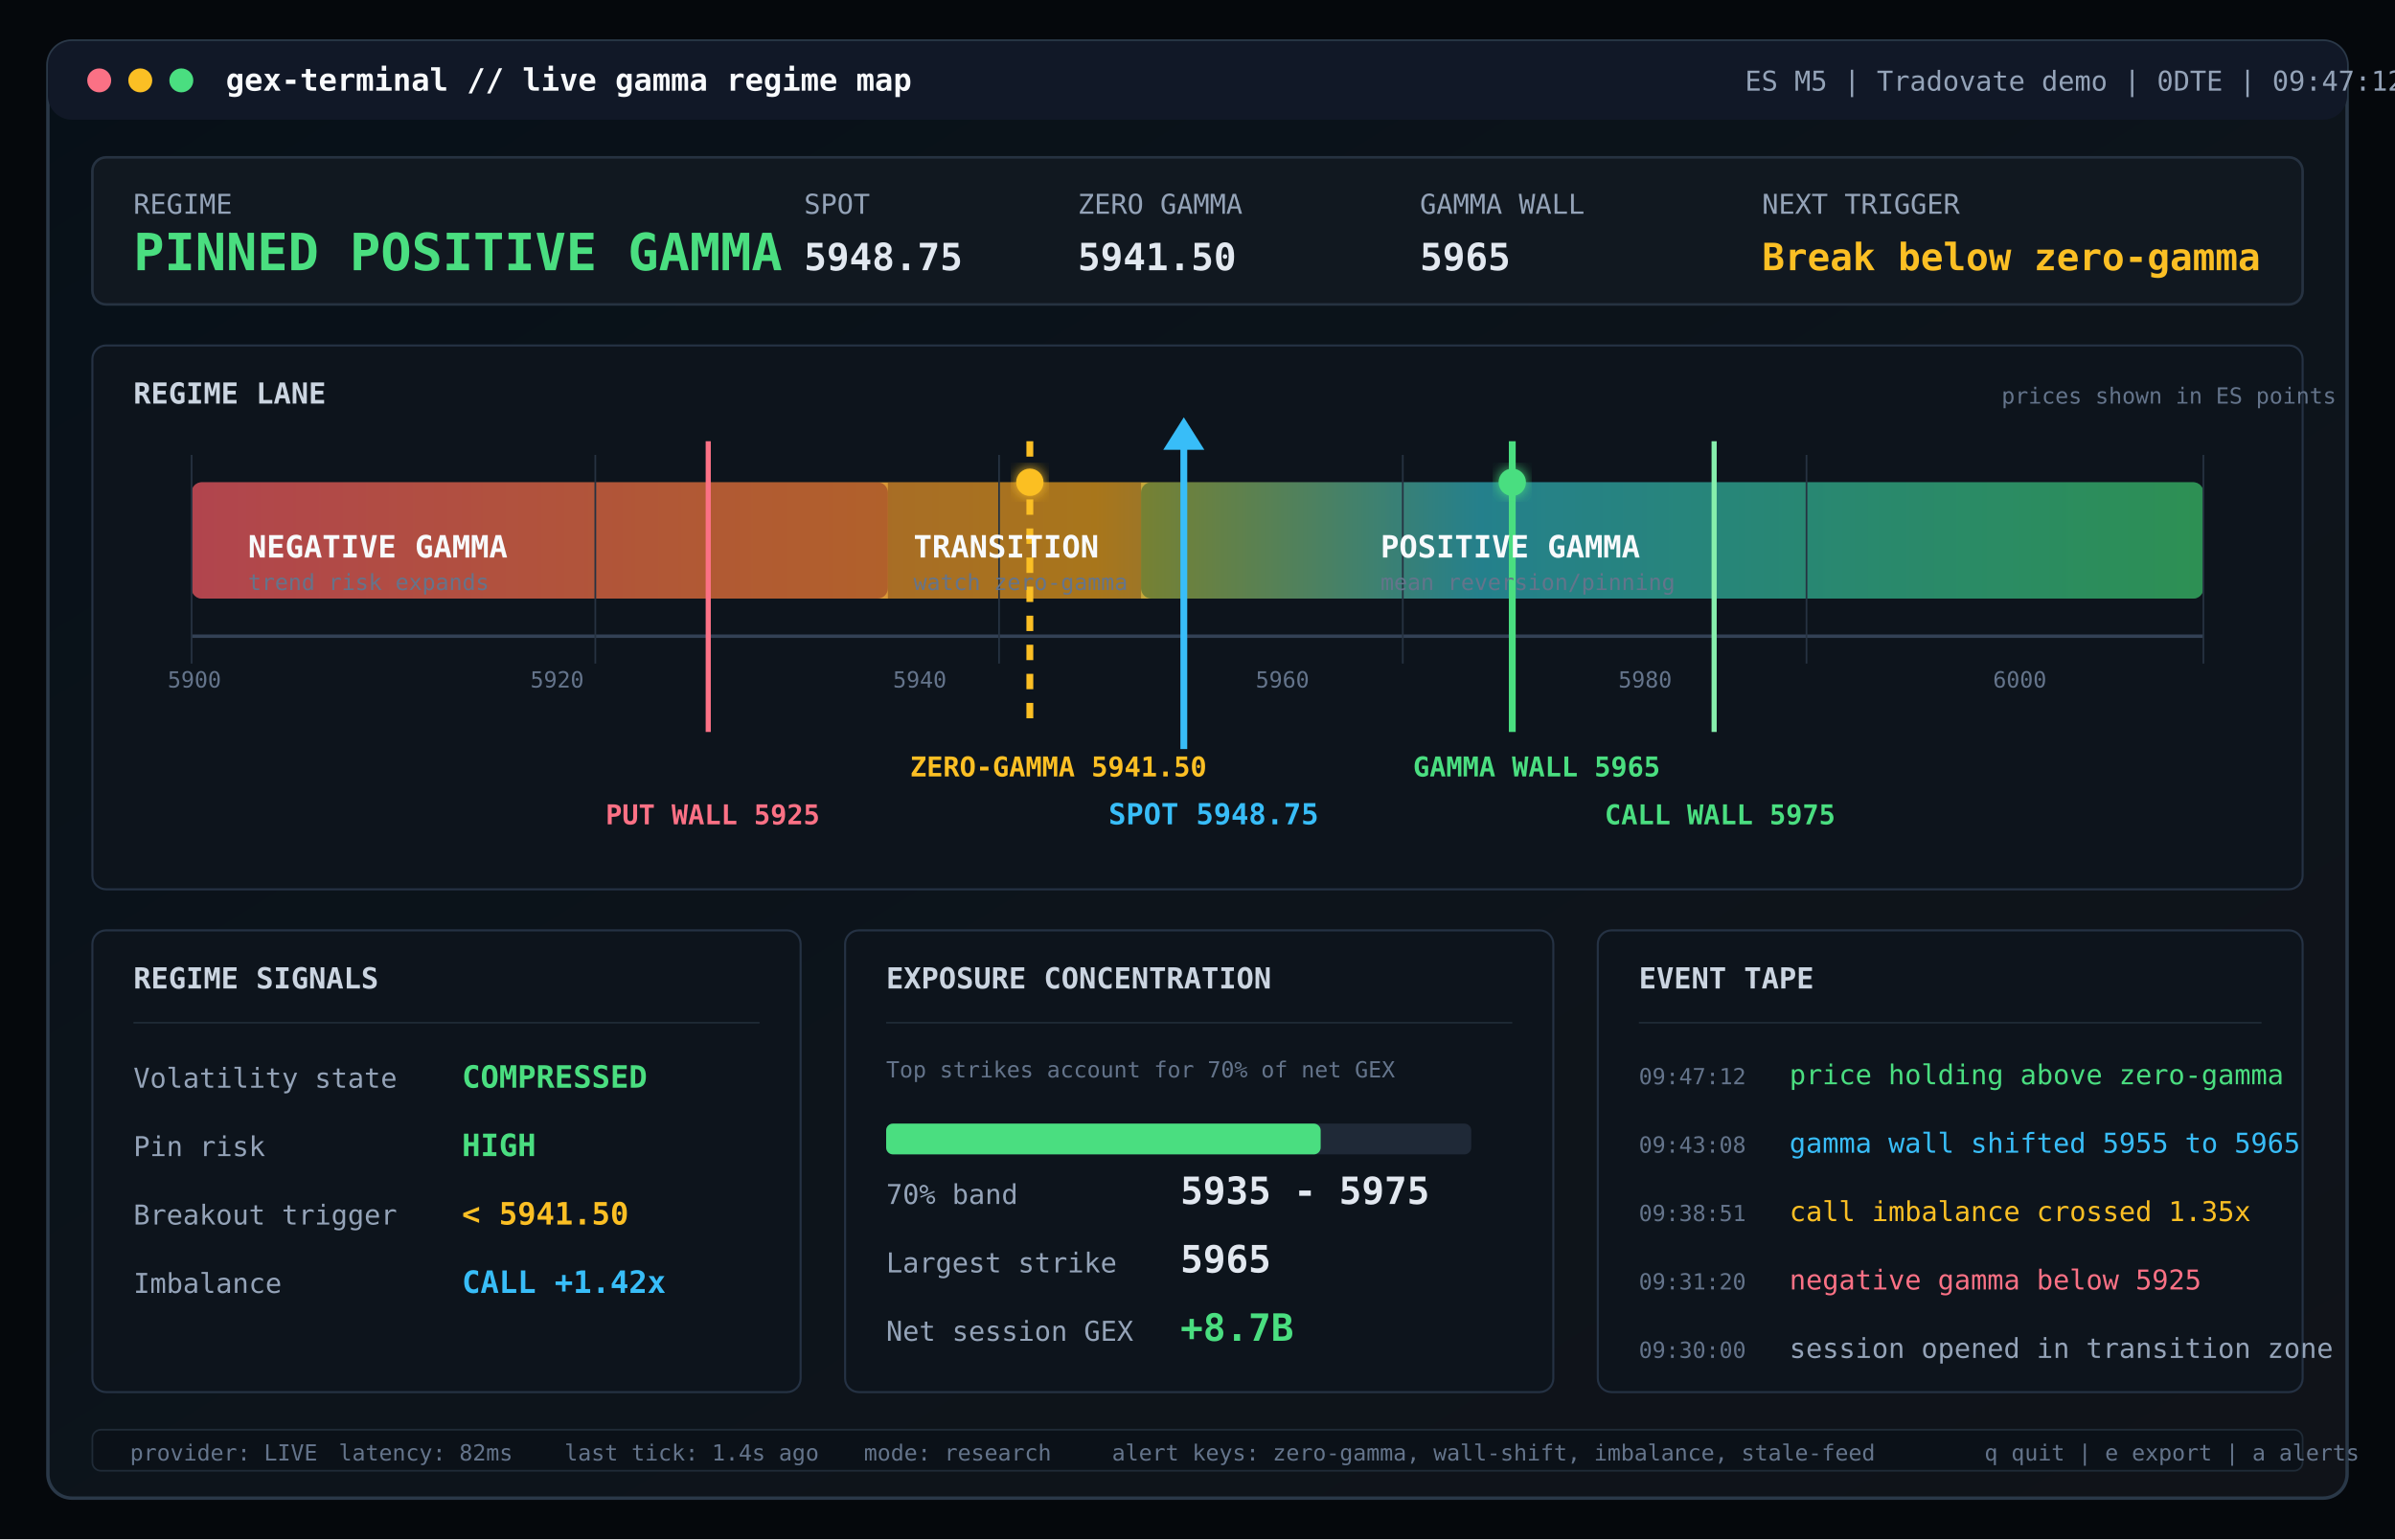
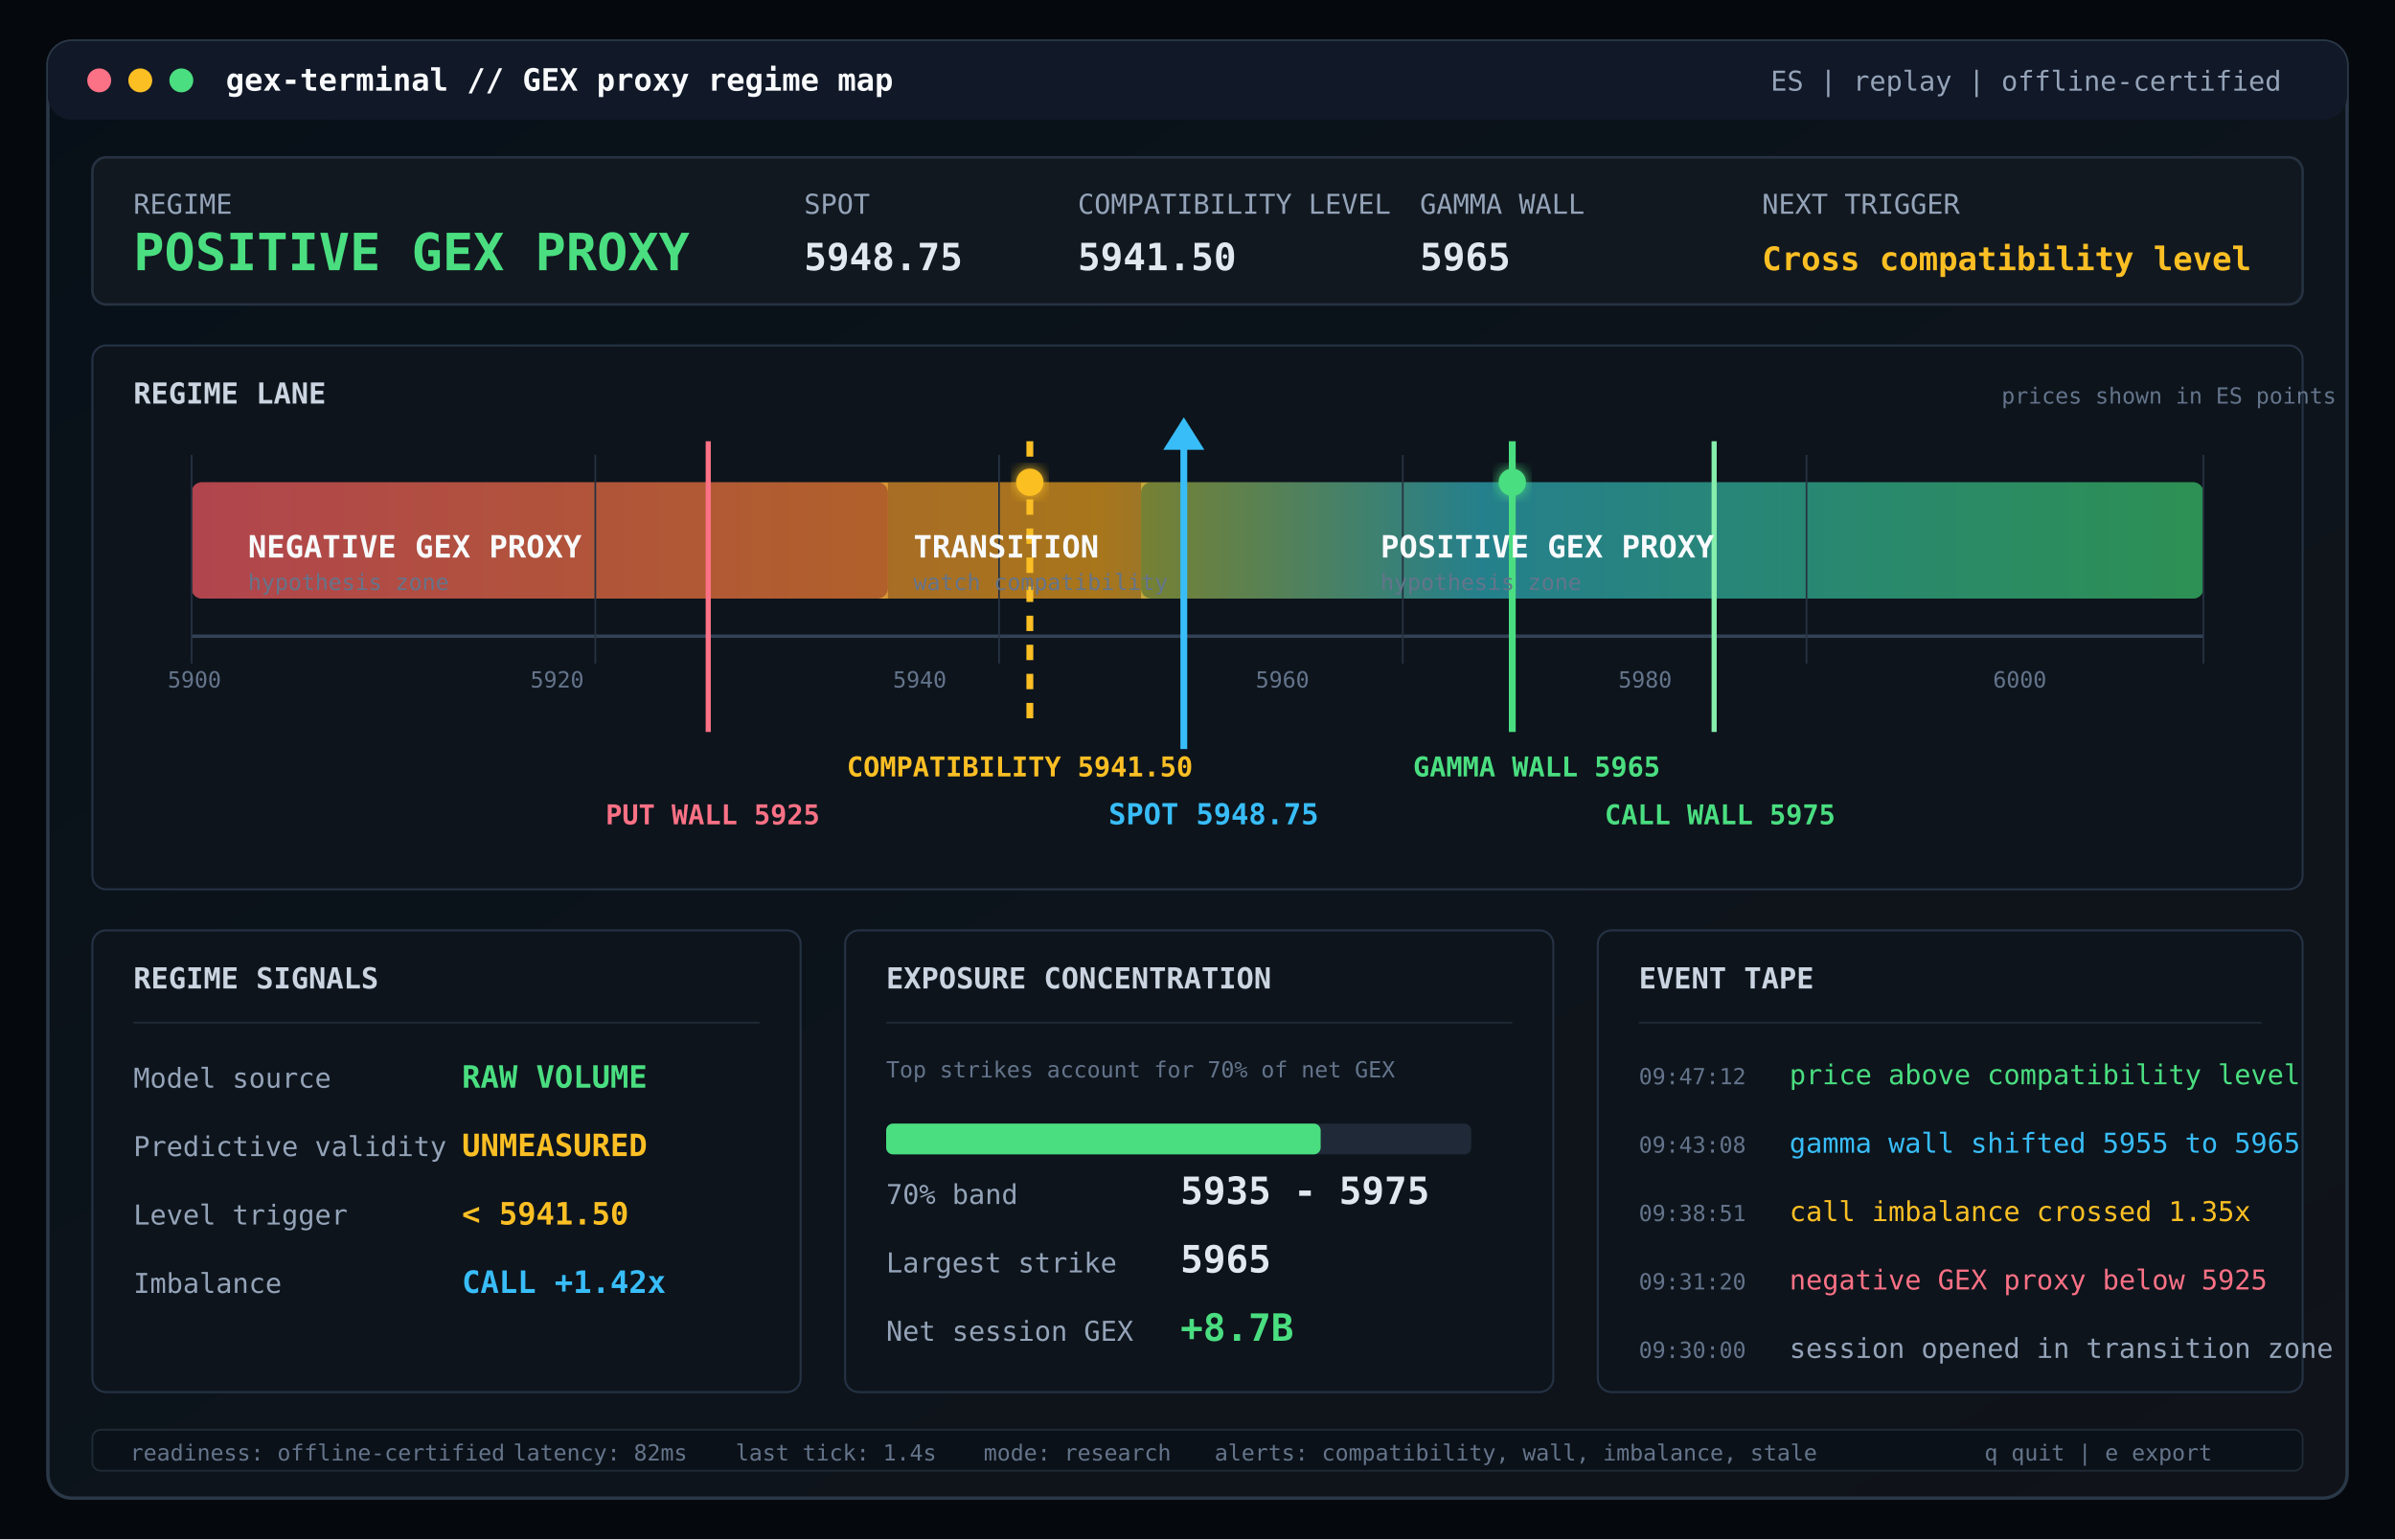
<svg xmlns="http://www.w3.org/2000/svg" width="1400" height="900" viewBox="0 0 1400 900" role="img" aria-labelledby="title desc">
  <defs>
    <linearGradient id="terminal-bg" x1="0" x2="1" y1="0" y2="1">
      <stop offset="0" stop-color="#071018" />
      <stop offset="0.55" stop-color="#0d141b" />
      <stop offset="1" stop-color="#101319" />
    </linearGradient>
    <linearGradient id="regime-band" x1="0" x2="1">
      <stop offset="0" stop-color="#fb7185" />
      <stop offset="0.45" stop-color="#fbbf24" />
      <stop offset="0.64" stop-color="#38bdf8" />
      <stop offset="1" stop-color="#4ade80" />
    </linearGradient>
    <filter id="soft-glow" x="-20%" y="-20%" width="140%" height="140%">
      <feGaussianBlur stdDeviation="4" result="blur" />
      <feMerge>
        <feMergeNode in="blur" />
        <feMergeNode in="SourceGraphic" />
      </feMerge>
    </filter>
    <style>
      .mono { font-family: "Fira Code", "SFMono-Regular", Consolas, monospace; }
      .label { fill: #94a3b8; font-size: 16px; }
      .small { fill: #64748b; font-size: 13px; }
      .value { fill: #e2e8f0; font-size: 22px; font-weight: 700; }
      .panel-title { fill: #cbd5e1; font-size: 17px; font-weight: 700; letter-spacing: 0; }
      .muted-line { stroke: #1f2a35; stroke-width: 1; }
      .frame { fill: #111820; stroke: #263241; stroke-width: 1.5; }
      .panel { fill: #0d141c; stroke: #253244; stroke-width: 1.2; }
      .green { fill: #4ade80; }
      .cyan { fill: #38bdf8; }
      .yellow { fill: #fbbf24; }
      .red { fill: #fb7185; }
      .white { fill: #f8fafc; }
    </style>
  </defs>
  <rect width="1400" height="900" fill="#05080c" />
  <rect x="28" y="24" width="1344" height="852" rx="14" fill="url(#terminal-bg)" stroke="#2a3848" stroke-width="2" />
  <rect x="28" y="24" width="1344" height="46" rx="14" fill="#111827" />
  <circle cx="58" cy="47" r="7" fill="#fb7185" />
  <circle cx="82" cy="47" r="7" fill="#fbbf24" />
  <circle cx="106" cy="47" r="7" fill="#4ade80" />
-   <text x="132" y="53" class="mono white" font-size="18" font-weight="700">gex-terminal // live gamma regime map</text>
-   <text x="1020" y="53" class="mono label">ES M5 | Tradovate demo | 0DTE | 09:47:12 PT</text>
+   <text x="132" y="53" class="mono white" font-size="18" font-weight="700">gex-terminal // GEX proxy regime map</text>
+   <text x="1035" y="53" class="mono label">ES | replay | offline-certified</text>
  <rect x="54" y="92" width="1292" height="86" rx="8" class="frame" />
  <text x="78" y="125" class="mono label">REGIME</text>
-   <text x="78" y="158" class="mono" fill="#4ade80" font-size="30" font-weight="800">PINNED POSITIVE GAMMA</text>
+   <text x="78" y="158" class="mono" fill="#4ade80" font-size="30" font-weight="800">POSITIVE GEX PROXY</text>
  <text x="470" y="125" class="mono label">SPOT</text>
  <text x="470" y="158" class="mono value">5948.75</text>
-   <text x="630" y="125" class="mono label">ZERO GAMMA</text>
+   <text x="630" y="125" class="mono label">COMPATIBILITY LEVEL</text>
  <text x="630" y="158" class="mono value">5941.50</text>
  <text x="830" y="125" class="mono label">GAMMA WALL</text>
  <text x="830" y="158" class="mono value">5965</text>
  <text x="1030" y="125" class="mono label">NEXT TRIGGER</text>
-   <text x="1030" y="158" class="mono" fill="#fbbf24" font-size="22" font-weight="700">Break below zero-gamma</text>
+   <text x="1030" y="158" class="mono" fill="#fbbf24" font-size="19" font-weight="700">Cross compatibility level</text>
  <rect x="54" y="202" width="1292" height="318" rx="8" class="panel" />
  <text x="78" y="236" class="mono panel-title">REGIME LANE</text>
  <text x="1170" y="236" class="mono small">prices shown in ES points</text>
  <rect x="112" y="282" width="1176" height="68" rx="6" fill="url(#regime-band)" opacity="0.86" />
  <rect x="112" y="282" width="407" height="68" rx="6" fill="#7f1d1d" opacity="0.45" />
  <rect x="519" y="282" width="148" height="68" fill="#713f12" opacity="0.48" />
  <rect x="667" y="282" width="621" height="68" rx="6" fill="#14532d" opacity="0.45" />
  <line x1="112" y1="372" x2="1288" y2="372" stroke="#334155" stroke-width="2" />
  <g class="mono small">
    <text x="98" y="402">5900</text>
    <text x="310" y="402">5920</text>
    <text x="522" y="402">5940</text>
    <text x="734" y="402">5960</text>
    <text x="946" y="402">5980</text>
    <text x="1165" y="402">6000</text>
  </g>
  <g stroke="#263241" stroke-width="1">
    <line x1="112" y1="266" x2="112" y2="388" />
    <line x1="348" y1="266" x2="348" y2="388" />
    <line x1="584" y1="266" x2="584" y2="388" />
    <line x1="820" y1="266" x2="820" y2="388" />
    <line x1="1056" y1="266" x2="1056" y2="388" />
    <line x1="1288" y1="266" x2="1288" y2="388" />
  </g>
  <line x1="602" y1="258" x2="602" y2="428" stroke="#fbbf24" stroke-width="4" stroke-dasharray="9 8" />
  <circle cx="602" cy="282" r="8" fill="#fbbf24" filter="url(#soft-glow)" />
-   <text x="532" y="454" class="mono yellow" font-size="16" font-weight="700">ZERO-GAMMA 5941.50</text>
+   <text x="495" y="454" class="mono yellow" font-size="16" font-weight="700">COMPATIBILITY 5941.50</text>
  <line x1="692" y1="250" x2="692" y2="438" stroke="#38bdf8" stroke-width="4" />
  <polygon points="692,244 680,263 704,263" fill="#38bdf8" />
  <text x="648" y="482" class="mono cyan" font-size="17" font-weight="700">SPOT 5948.75</text>
  <line x1="884" y1="258" x2="884" y2="428" stroke="#4ade80" stroke-width="4" />
  <circle cx="884" cy="282" r="8" fill="#4ade80" filter="url(#soft-glow)" />
  <text x="826" y="454" class="mono green" font-size="16" font-weight="700">GAMMA WALL 5965</text>
  <line x1="414" y1="258" x2="414" y2="428" stroke="#fb7185" stroke-width="3" />
  <text x="354" y="482" class="mono red" font-size="16" font-weight="700">PUT WALL 5925</text>
  <line x1="1002" y1="258" x2="1002" y2="428" stroke="#86efac" stroke-width="3" />
  <text x="938" y="482" class="mono green" font-size="16" font-weight="700">CALL WALL 5975</text>
-   <text x="145" y="326" class="mono white" font-size="18" font-weight="700">NEGATIVE GAMMA</text>
-   <text x="145" y="345" class="mono small" fill="#fecdd3">trend risk expands</text>
+   <text x="145" y="326" class="mono white" font-size="18" font-weight="700">NEGATIVE GEX PROXY</text>
+   <text x="145" y="345" class="mono small" fill="#fecdd3">hypothesis zone</text>
  <text x="534" y="326" class="mono white" font-size="18" font-weight="700">TRANSITION</text>
-   <text x="534" y="345" class="mono small" fill="#fde68a">watch zero-gamma</text>
-   <text x="807" y="326" class="mono white" font-size="18" font-weight="700">POSITIVE GAMMA</text>
-   <text x="807" y="345" class="mono small" fill="#bbf7d0">mean reversion/pinning</text>
+   <text x="534" y="345" class="mono small" fill="#fde68a">watch compatibility</text>
+   <text x="807" y="326" class="mono white" font-size="18" font-weight="700">POSITIVE GEX PROXY</text>
+   <text x="807" y="345" class="mono small" fill="#bbf7d0">hypothesis zone</text>
  <rect x="54" y="544" width="414" height="270" rx="8" class="panel" />
  <text x="78" y="578" class="mono panel-title">REGIME SIGNALS</text>
  <line x1="78" y1="598" x2="444" y2="598" class="muted-line" />
-   <text x="78" y="636" class="mono label">Volatility state</text>
-   <text x="270" y="636" class="mono green" font-size="18" font-weight="700">COMPRESSED</text>
-   <text x="78" y="676" class="mono label">Pin risk</text>
-   <text x="270" y="676" class="mono green" font-size="18" font-weight="700">HIGH</text>
-   <text x="78" y="716" class="mono label">Breakout trigger</text>
+   <text x="78" y="636" class="mono label">Model source</text>
+   <text x="270" y="636" class="mono green" font-size="18" font-weight="700">RAW VOLUME</text>
+   <text x="78" y="676" class="mono label">Predictive validity</text>
+   <text x="270" y="676" class="mono yellow" font-size="18" font-weight="700">UNMEASURED</text>
+   <text x="78" y="716" class="mono label">Level trigger</text>
  <text x="270" y="716" class="mono yellow" font-size="18" font-weight="700">&lt; 5941.50</text>
  <text x="78" y="756" class="mono label">Imbalance</text>
  <text x="270" y="756" class="mono cyan" font-size="18" font-weight="700">CALL +1.42x</text>
  <rect x="494" y="544" width="414" height="270" rx="8" class="panel" />
  <text x="518" y="578" class="mono panel-title">EXPOSURE CONCENTRATION</text>
  <line x1="518" y1="598" x2="884" y2="598" class="muted-line" />
  <text x="518" y="630" class="mono small">Top strikes account for 70% of net GEX</text>
  <rect x="518" y="657" width="342" height="18" rx="4" fill="#1f2937" />
  <rect x="518" y="657" width="254" height="18" rx="4" fill="#4ade80" />
  <text x="518" y="704" class="mono label">70% band</text>
  <text x="690" y="704" class="mono value">5935 - 5975</text>
  <text x="518" y="744" class="mono label">Largest strike</text>
  <text x="690" y="744" class="mono value">5965</text>
  <text x="518" y="784" class="mono label">Net session GEX</text>
  <text x="690" y="784" class="mono green" font-size="22" font-weight="700">+8.7B</text>
  <rect x="934" y="544" width="412" height="270" rx="8" class="panel" />
  <text x="958" y="578" class="mono panel-title">EVENT TAPE</text>
  <line x1="958" y1="598" x2="1322" y2="598" class="muted-line" />
  <text x="958" y="634" class="mono small">09:47:12</text>
-   <text x="1046" y="634" class="mono green" font-size="16">price holding above zero-gamma</text>
+   <text x="1046" y="634" class="mono green" font-size="16">price above compatibility level</text>
  <text x="958" y="674" class="mono small">09:43:08</text>
  <text x="1046" y="674" class="mono cyan" font-size="16">gamma wall shifted 5955 to 5965</text>
  <text x="958" y="714" class="mono small">09:38:51</text>
  <text x="1046" y="714" class="mono yellow" font-size="16">call imbalance crossed 1.35x</text>
  <text x="958" y="754" class="mono small">09:31:20</text>
-   <text x="1046" y="754" class="mono red" font-size="16">negative gamma below 5925</text>
+   <text x="1046" y="754" class="mono red" font-size="16">negative GEX proxy below 5925</text>
  <text x="958" y="794" class="mono small">09:30:00</text>
  <text x="1046" y="794" class="mono label">session opened in transition zone</text>
  <rect x="54" y="836" width="1292" height="24" rx="5" fill="#0b1118" stroke="#202b37" />
-   <text x="76" y="854" class="mono small">provider: LIVE</text>
-   <text x="198" y="854" class="mono small">latency: 82ms</text>
-   <text x="330" y="854" class="mono small">last tick: 1.4s ago</text>
-   <text x="505" y="854" class="mono small">mode: research</text>
-   <text x="650" y="854" class="mono small">alert keys: zero-gamma, wall-shift, imbalance, stale-feed</text>
-   <text x="1160" y="854" class="mono small">q quit | e export | a alerts</text>
+   <text x="76" y="854" class="mono small">readiness: offline-certified</text>
+   <text x="300" y="854" class="mono small">latency: 82ms</text>
+   <text x="430" y="854" class="mono small">last tick: 1.4s</text>
+   <text x="575" y="854" class="mono small">mode: research</text>
+   <text x="710" y="854" class="mono small">alerts: compatibility, wall, imbalance, stale</text>
+   <text x="1160" y="854" class="mono small">q quit | e export</text>
</svg>
